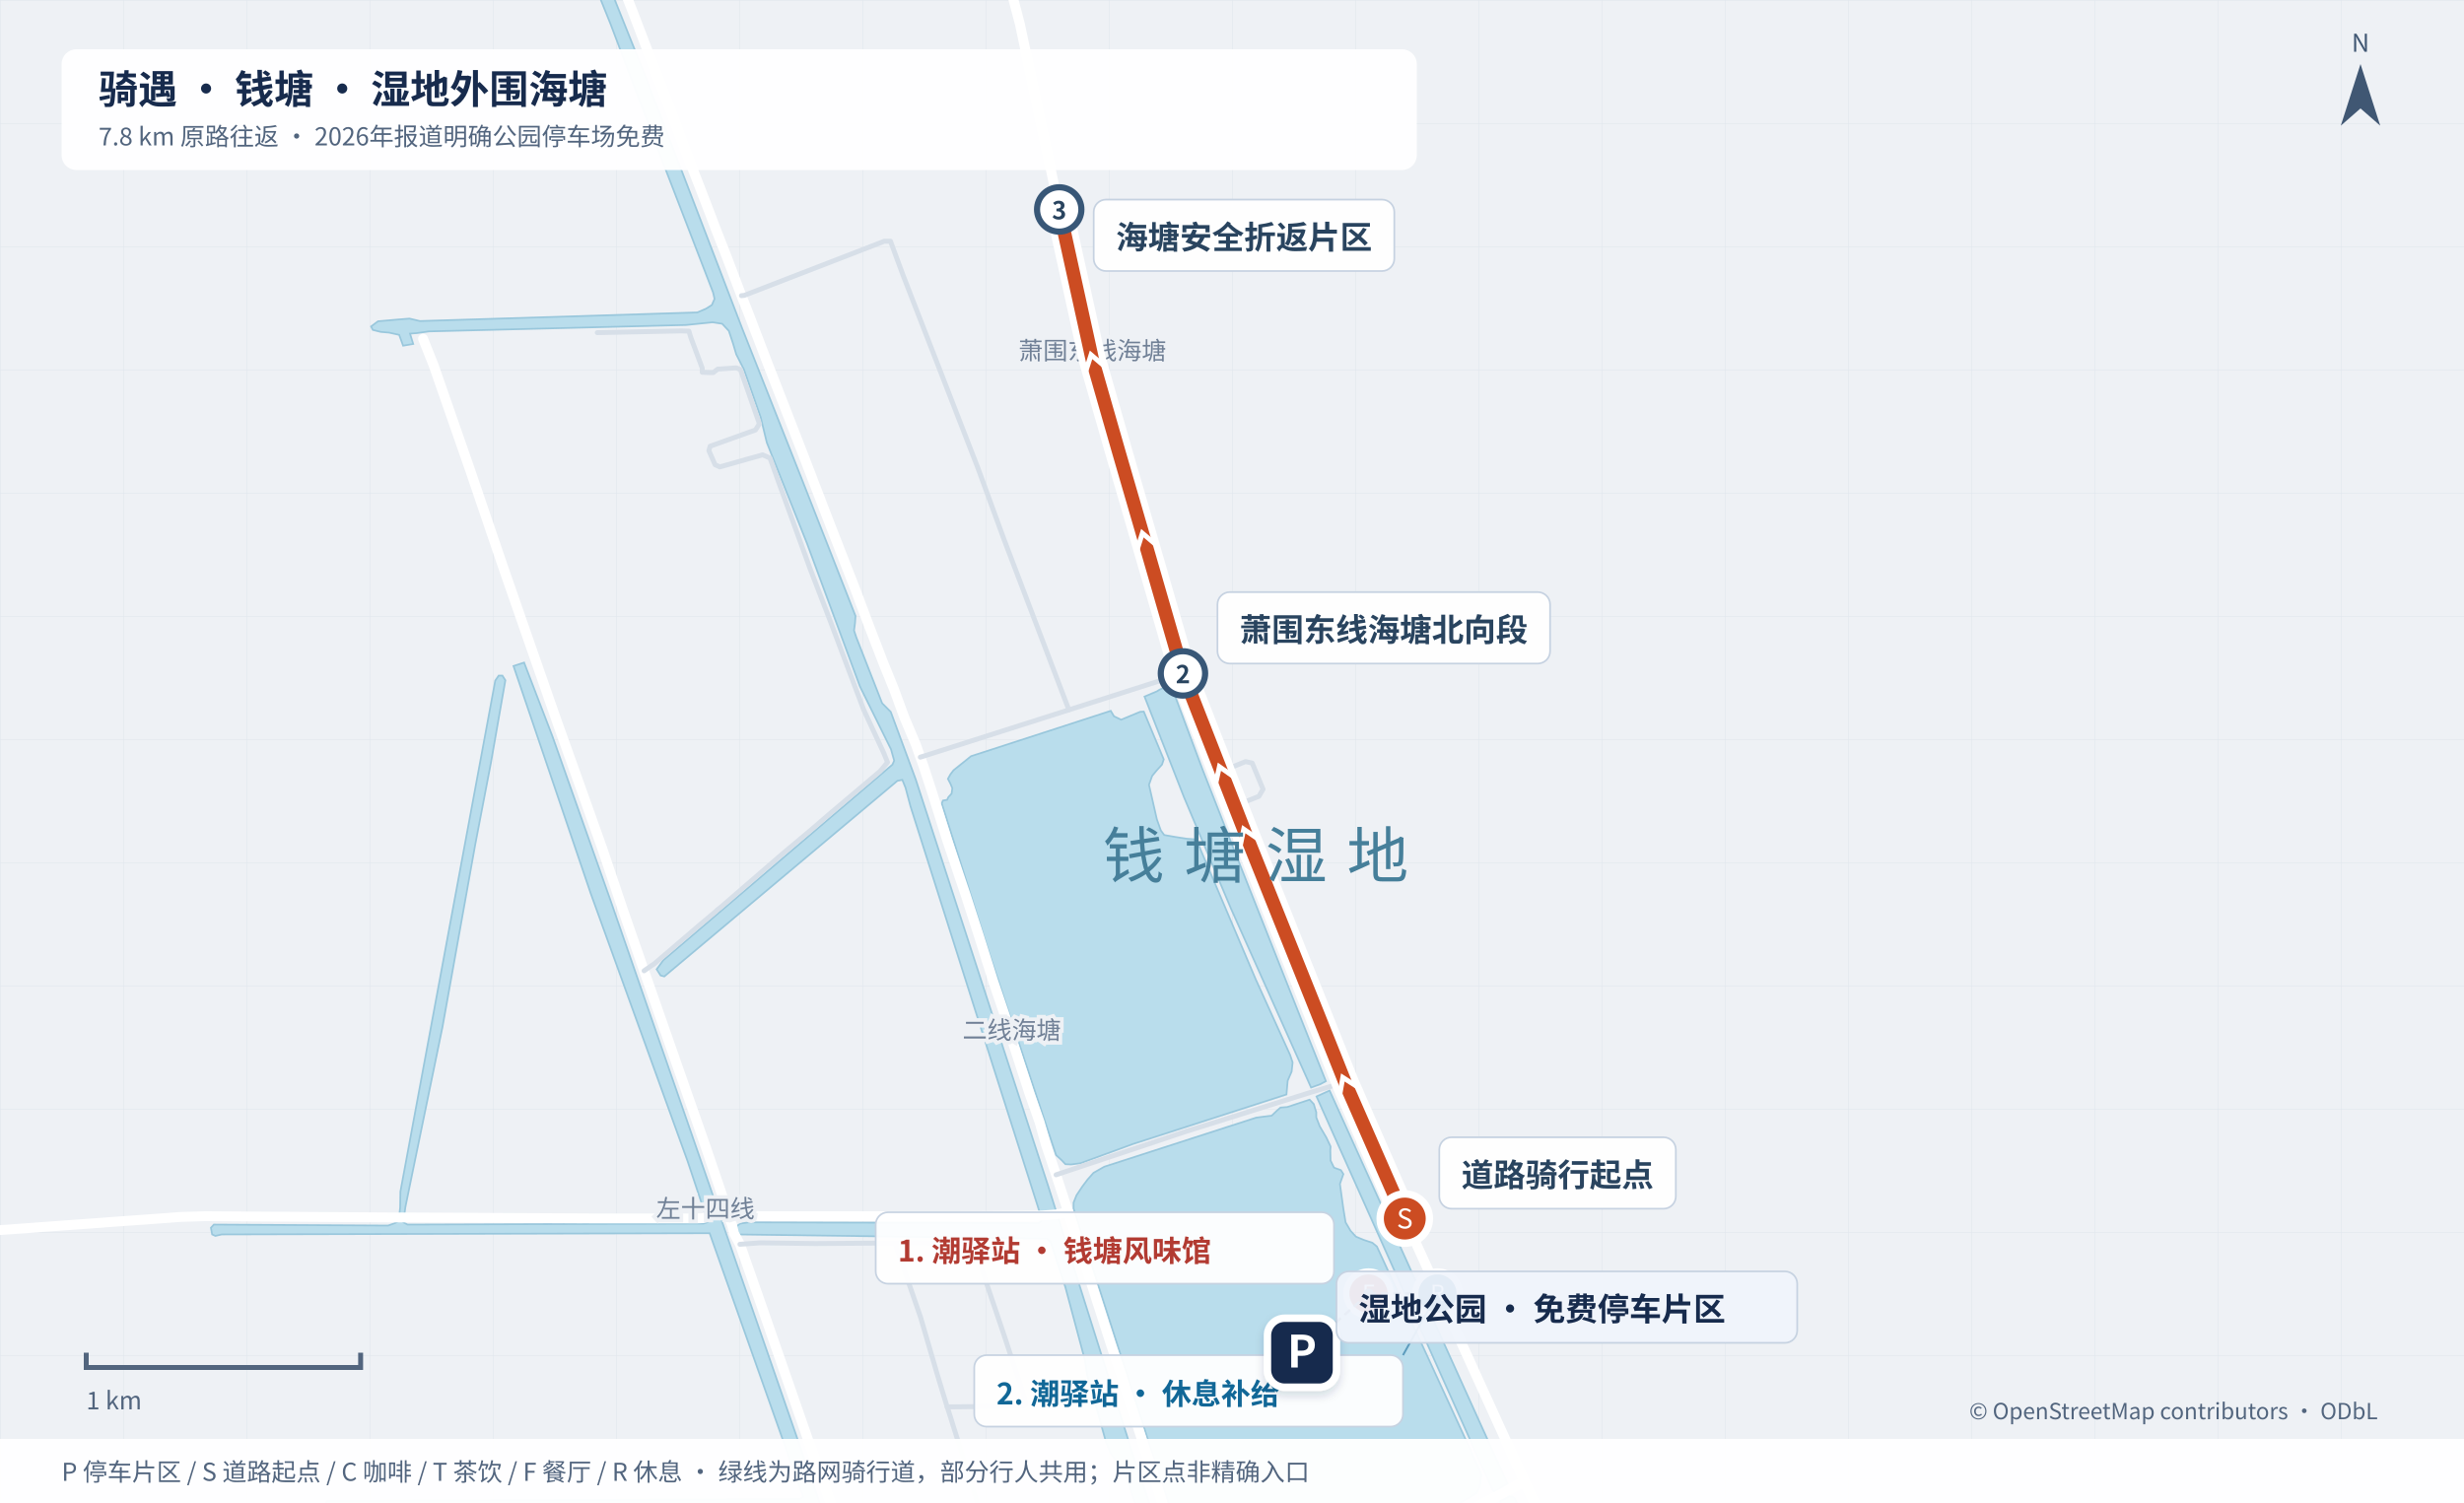
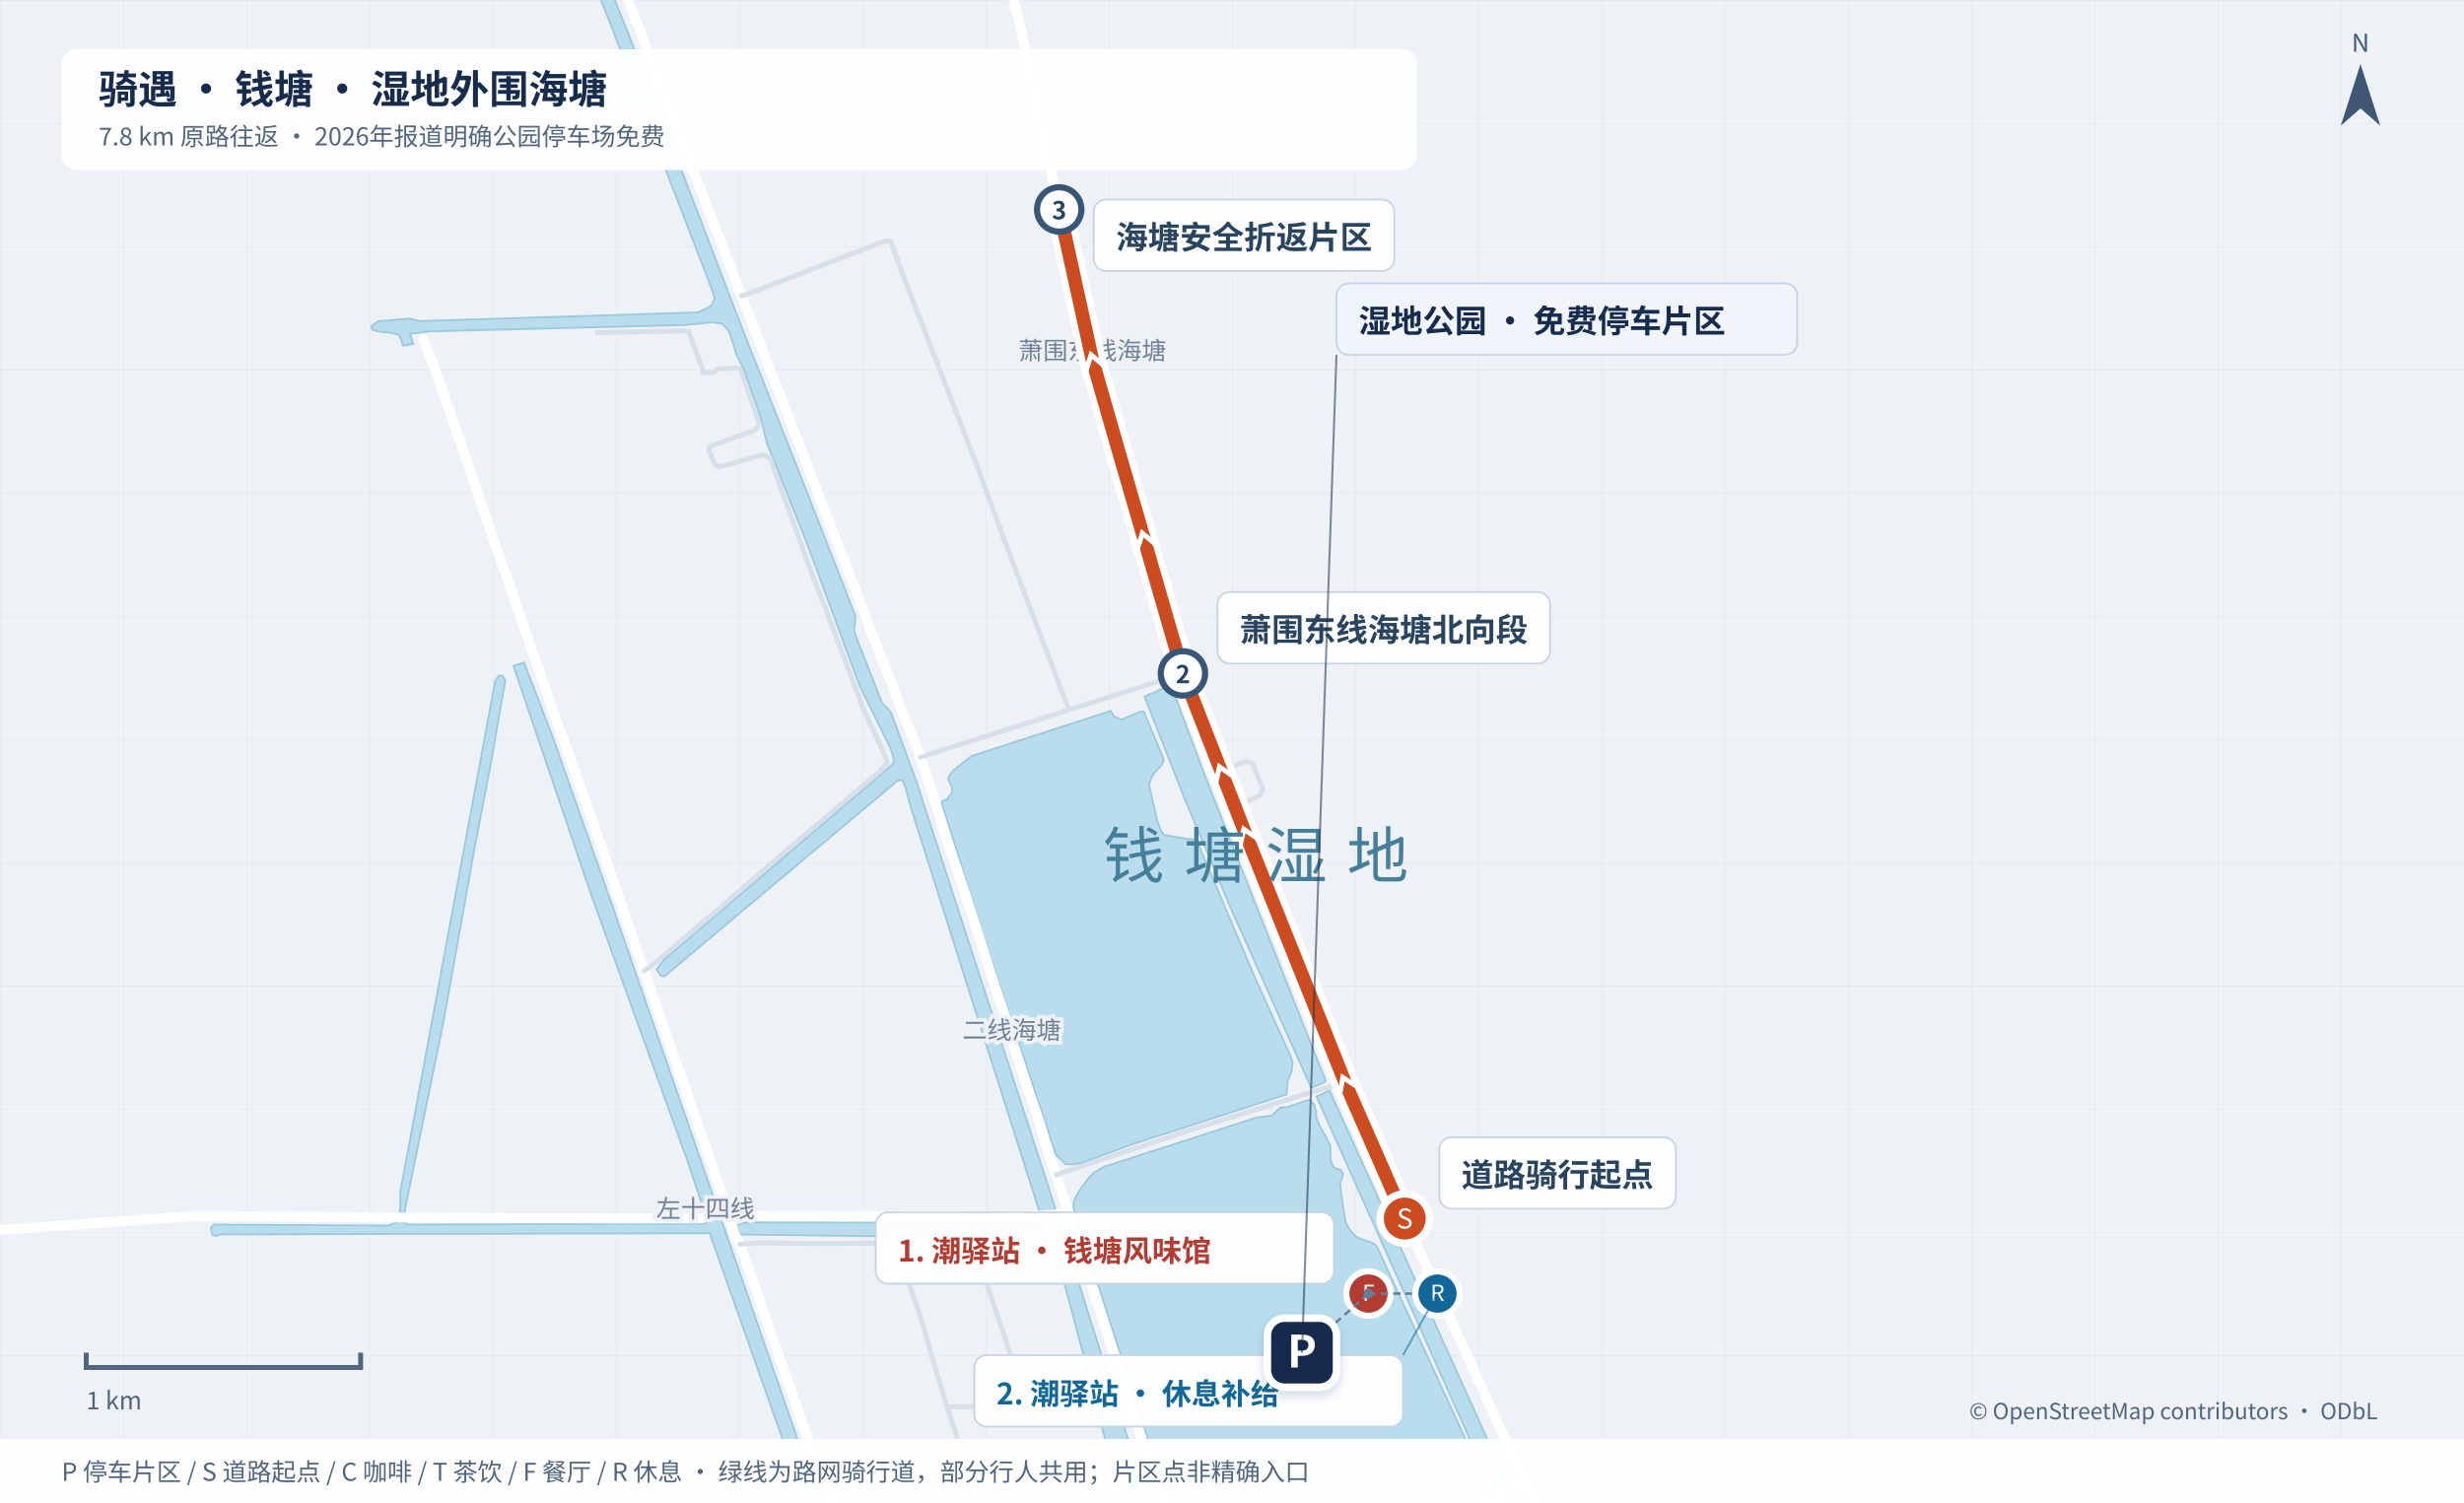
<svg xmlns="http://www.w3.org/2000/svg" viewBox="0 0 1000 610" role="img" aria-label="钱塘 · 湿地外围海塘路线地图" style="font-family:'Noto Sans CJK SC','PingFang SC','Microsoft YaHei',sans-serif">
  <defs>
    <pattern id="grid" width="50" height="50" patternUnits="userSpaceOnUse">
      <path d="M 50 0 L 0 0 0 50" fill="none" stroke="#a9b7c8" stroke-width=".5" opacity=".19" />
    </pattern>
    <filter id="shadow" x="-50%" y="-50%" width="200%" height="200%">
      <feDropShadow dx="0" dy="2" stdDeviation="2" flood-color="#172b4d" flood-opacity=".16" />
    </filter>
  </defs>
  <rect width="1000" height="610" fill="#eef1f5" />
  <rect width="1000" height="610" fill="url(#grid)" />
  <polygon points="669.8,659.4 668.0,661.9 666.5,663.5 659.7,668.0 650.4,674.4 649.3,676.2 648.0,677.7 651.2,682.1 671.1,668.0 672.7,667.1 675.2,667.4 672.7,664.0 669.8,659.4" fill="#b9ddec" stroke="#99c7dc" stroke-width=".7" />
  <polygon points="646.2,679.1 648.5,682.2 646.4,684.0 646.1,684.6 646.4,685.5 638.0,691.5 624.1,700.9 619.5,705.1 615.6,709.2 611.3,714.6 608.9,718.9 605.5,725.9 604.4,729.0 598.2,757.0 594.8,769.3 592.3,773.8 589.2,779.7 574.7,801.6 559.2,825.9 551.7,833.6 550.0,833.7 547.3,835.1 542.8,837.8 543.8,840.8 543.5,844.0 542.7,845.8 535.5,856.1 513.1,887.7 484.4,927.9 455.0,969.6 416.5,1024.0 408.3,1037.3 400.5,1047.0 398.8,1047.9 397.7,1048.0 395.0,1044.5 397.8,1040.9 397.5,1039.7 396.9,1037.9 397.9,1036.0 399.6,1033.5 401.9,1031.7 404.1,1030.6 406.7,1029.7 423.7,1005.2 440.5,980.5 452.9,960.9 452.0,958.2 451.3,957.0 448.6,951.9 442.1,940.8 435.6,930.1 425.5,910.8 404.4,872.8 407.4,871.0 420.2,894.6 443.6,937.8 451.1,953.5 452.8,955.7 453.9,957.2 454.9,957.3 456.3,956.5 483.2,919.2 499.6,894.9 507.3,885.5 532.2,851.3 532.8,849.3 533.1,846.6 534.0,845.1 535.7,843.7 536.3,841.2 536.4,838.3 533.5,827.3 531.1,820.6 529.0,817.5 523.2,802.1 510.7,762.6 507.1,750.8 498.1,722.4 493.8,709.3 487.9,691.9 487.4,689.4 492.3,687.9 502.0,716.7 514.8,756.0 522.0,777.3 533.0,811.4 534.7,823.3 537.0,827.8 538.4,830.7 540.1,832.6 541.4,833.0 545.9,832.2 548.0,829.5 549.6,827.3 555.8,819.7 568.4,799.8 585.7,772.6 589.5,763.1 588.9,761.7 586.7,758.5 586.2,756.7 587.1,755.9 588.9,755.6 590.9,755.9 591.5,754.4 598.1,726.4 601.6,717.5 607.5,707.9 610.1,704.4 616.5,698.4 621.1,694.9 632.2,687.4 635.1,685.0 635.8,683.5 635.9,681.7 632.6,673.5 610.5,614.6 609.0,610.7 609.0,609.0 610.8,608.4 612.5,607.3 613.7,607.4 614.9,608.3 625.5,635.8 640.3,676.2 642.2,679.8 643.8,680.5 646.2,679.1" fill="#b9ddec" stroke="#99c7dc" stroke-width=".7" />
  <polygon points="611.8,602.1 606.5,605.4 605.7,604.6 572.1,529.5 534.3,445.0 539.6,442.6 582.9,538.3 611.8,602.1" fill="#b9ddec" stroke="#99c7dc" stroke-width=".7" />
  <polygon points="531.5,446.3 522.4,449.3 519.7,449.5 518.3,450.7 516.1,452.8 512.8,453.2 509.8,453.6 448.2,473.5 443.8,476.0 441.4,478.7 439.3,481.5 436.9,485.1 435.7,488.1 435.7,490.5 468.1,591.2 489.1,655.7 491.7,659.7 495.2,661.4 500.1,661.8 502.9,660.9 506.4,658.9 573.3,621.3 599.3,606.0 600.5,603.5 600.9,600.7 601.2,598.6 600.1,595.7 558.8,505.9 557.0,504.4 553.4,503.2 550.3,501.9 548.1,499.5 546.1,496.1 545.2,490.6 543.8,480.5 545.2,476.5 544.2,474.9 541.4,473.9 540.0,471.0 539.9,467.0 540.0,465.3 538.3,461.7 535.6,457.1 534.2,453.5 534.2,451.4 533.6,449.5 533.2,448.1 531.5,446.3" fill="#b9ddec" stroke="#99c7dc" stroke-width=".7" />
  <polygon points="394.1,306.9 387.0,312.6 385.7,314.3 384.7,316.1 385.7,318.0 386.5,319.9 386.2,322.1 384.9,323.5 384.4,324.6 382.7,324.9 382.2,326.1 401.6,387.3 428.6,468.8 430.9,470.9 432.4,472.5 434.7,472.6 438.5,472.1 459.8,464.3 522.1,444.2 522.6,438.6 524.2,434.9 524.6,431.2 523.6,428.2 509.6,397.4 485.5,340.7 481.7,340.4 477.1,339.7 472.5,338.9 471.1,337.0 469.5,332.5 466.3,318.5 467.6,314.9 469.5,312.6 471.6,310.3 472.3,308.2 464.2,288.8 462.7,288.9 455.0,292.1 452.1,290.7 450.8,288.5 394.1,306.9" fill="#b9ddec" stroke="#99c7dc" stroke-width=".7" />
  <polygon points="464.5,282.7 469.5,280.6 470.6,279.9 472.9,278.9 474.7,278.6 475.7,279.3 488.0,312.2 500.4,343.8 532.3,424.3 538.1,438.8 535.9,440.0 532.1,441.4 499.6,368.8 480.5,323.5 464.5,282.7" fill="#b9ddec" stroke="#99c7dc" stroke-width=".7" />
  <polygon points="487.4,689.4 486.1,688.3 485.6,688.3 482.8,688.3 479.8,688.9 479.4,687.7 478.1,688.2 477.6,686.5 478.6,685.6 478.5,684.6 483.2,682.7 484.9,680.4 485.6,679.2 485.8,677.1 484.1,675.9 482.6,674.9 481.4,672.1 470.4,638.0 467.8,632.5 457.7,600.8 455.3,596.0 450.9,590.2 448.9,585.4 441.2,557.9 440.3,552.0 432.4,522.5 426.4,504.1 424.9,502.7 299.3,501.0 298.4,498.1 300.4,496.6 303.9,496.1 421.6,496.4 422.9,495.2 421.2,489.7 395.4,408.8 369.5,327.2 367.5,319.7 366.2,316.5 364.2,316.9 269.6,396.3 268.1,395.9 266.5,393.4 269.2,389.7 362.2,310.3 362.9,308.7 361.6,304.1 349.0,278.6 327.5,220.5 311.2,179.6 308.7,169.3 301.9,149.9 298.8,143.8 297.5,139.4 295.8,134.3 293.1,131.4 289.2,130.8 278.4,131.9 174.1,134.5 169.1,135.2 166.4,135.4 167.7,139.6 163.6,140.3 162.0,135.9 157.9,135.0 154.5,134.7 151.3,133.9 150.6,132.5 153.4,130.4 161.2,129.7 166.2,129.3 170.4,130.3 283.0,126.8 286.5,125.3 288.9,123.8 290.0,121.3 289.4,118.7 270.3,69.2 247.8,9.8 234.0,-24.5 231.8,-25.6 195.2,-32.0 182.5,-34.0 182.3,-35.5 188.4,-34.9 188.9,-37.8 235.1,-30.7 236.8,-29.8 238.4,-27.8 262.5,32.4 301.1,133.0 325.7,195.2 347.2,250.0 347.0,252.9 346.6,255.9 347.5,258.6 358.0,285.4 361.5,288.9 371.6,316.2 425.6,482.0 459.2,588.5 485.2,665.5 492.3,687.9 487.4,689.4" fill="#b9ddec" stroke="#99c7dc" stroke-width=".7" />
  <polygon points="474.6,685.3 475.2,687.5 476.0,687.3 476.6,688.7 475.7,689.3 476.3,691.0 408.6,710.7 335.9,729.9 332.2,730.9 331.1,732.5 362.0,789.4 407.4,871.0 404.4,872.8 327.6,733.1 325.6,732.0 322.3,731.1 320.5,732.0 301.0,864.0 295.0,897.7 290.9,892.9 316.2,733.4 315.2,731.5 184.0,734.1 181.3,735.0 178.1,735.1 176.8,734.1 177.5,732.7 180.4,730.4 183.2,730.3 314.6,727.3 316.9,726.6 317.4,723.8 332.0,624.5 327.8,613.0 325.4,612.8 133.4,612.8 132.1,610.8 132.6,609.2 324.7,608.4 326.0,607.5 324.7,604.1 288.0,500.5 90.0,501.0 87.4,501.6 86.1,501.0 85.6,498.3 86.8,497.0 157.5,497.4 160.3,496.4 161.8,495.6 162.4,490.0 162.5,483.6 201.0,276.2 202.4,274.2 203.9,274.2 205.1,276.1 199.2,309.8 192.9,342.6 179.6,416.7 164.5,490.0 163.7,496.1 165.4,497.0 285.5,496.6 287.3,496.0 279.1,471.4 239.7,362.5 208.4,270.3 212.7,268.9 224.3,299.1 248.0,366.1 337.6,624.2 332.3,658.8 321.8,727.0 328.8,727.9 373.9,713.4 445.9,693.1 474.6,685.3" fill="#b9ddec" stroke="#99c7dc" stroke-width=".7" />
  <polygon points="545.7,645.6 542.8,647.5 585.2,752.2 586.5,752.6 588.3,751.4 583.5,738.6 547.5,650.6 545.7,645.6" fill="#b9ddec" stroke="#99c7dc" stroke-width=".7" />
  <polygon points="268.2,1543.8 258.0,1560.1 263.2,1563.6 276.2,1542.2 286.7,1525.5 296.4,1508.4 308.6,1487.5 321.7,1466.2 341.3,1433.5 342.1,1433.2 342.7,1433.1 343.2,1433.2 343.6,1433.3 344.2,1433.7 345.3,1432.3 345.1,1432.0 344.8,1431.4 344.8,1430.9 344.8,1430.5 344.9,1430.0 344.7,1429.2 343.9,1428.7 347.3,1422.8 399.1,1336.1 422.2,1297.2 424.8,1292.0 425.0,1291.3 425.2,1290.7 425.4,1289.9 425.9,1281.7 426.3,1281.0 426.8,1280.6 427.0,1280.4 428.2,1279.8 428.2,1279.2 428.3,1278.8 428.6,1278.4 429.1,1278.1 428.8,1276.7 428.3,1276.6 427.7,1276.3 427.4,1276.1 426.9,1275.7 426.7,1275.5 426.5,1275.2 426.3,1274.2 426.2,1255.3 425.7,1187.0 426.1,1062.8 426.2,1045.3 426.3,1043.3 426.6,1041.3 426.9,1039.3 427.3,1037.3 427.9,1034.9 428.6,1032.6 429.4,1030.3 430.1,1028.4 430.9,1026.5 431.8,1024.7 434.0,1020.7 435.4,1018.5 436.8,1016.3 438.3,1014.1 462.5,981.2 462.9,980.9 463.4,980.9 465.0,981.8 466.2,980.9 466.5,980.9 466.8,981.0 467.5,981.6 467.7,981.2 467.2,980.4 467.2,980.1 467.2,980.0 467.3,979.8 468.3,979.0 466.6,977.0 466.5,976.6 466.5,976.2 466.5,975.7 466.6,975.3 541.9,873.9 550.3,865.3 550.7,865.2 551.1,865.3 551.4,865.4 553.2,866.6 557.4,861.8 556.8,861.2 556.7,860.8 556.8,860.4 557.2,859.6 556.2,858.6 556.0,858.2 556.1,857.6 559.3,852.9 561.7,850.5 561.9,850.4 562.3,850.4 564.4,851.7 579.2,831.8 599.5,803.8 616.7,780.4 631.2,760.6 635.6,754.8 637.9,751.9 641.9,747.0 643.3,745.5 645.4,743.2 647.5,741.0 649.8,739.0 652.1,736.9 654.5,735.0 667.4,725.7 674.8,720.7 673.3,718.8 673.2,718.4 673.3,718.0 673.5,717.3 673.7,717.1 678.7,713.4 677.1,710.2 674.9,712.3 673.1,712.9 670.8,713.9 670.5,713.9 670.2,713.8 670.0,713.7 669.8,713.5 668.4,711.5 663.6,714.7 649.6,724.5 646.7,726.9 643.9,729.4 641.1,731.9 636.9,735.9 634.5,738.5 632.1,741.0 629.9,743.7 627.7,746.4 625.6,749.2 623.7,752.1 606.1,776.1 555.1,844.8 556.8,846.2 557.0,846.5 557.0,846.7 556.9,847.2 555.4,851.1 553.4,853.3 551.5,854.9 551.3,854.9 551.1,854.9 550.8,854.8 548.4,853.1 487.8,934.6 465.9,965.0 447.7,990.1 420.3,1028.6 403.6,1053.2 397.6,1060.6 397.8,1061.9 397.8,1062.8 397.7,1063.1 397.4,1063.6 398.3,1064.2 398.8,1063.6 399.2,1063.4 399.7,1063.4 400.1,1063.3 400.6,1063.2 401.0,1062.9 406.1,1056.0 413.1,1045.9 416.0,1042.7 416.8,1042.5 417.3,1042.5 417.8,1042.6 418.6,1042.9 419.0,1043.2 419.3,1043.8 418.9,1058.3 419.4,1091.3 419.3,1138.4 419.0,1193.9 419.8,1229.3 418.9,1259.1 418.5,1259.6 417.2,1259.6 415.9,1259.3 415.2,1261.6 415.9,1262.0 416.1,1262.3 416.3,1262.6 416.8,1263.8 419.1,1265.3 419.4,1265.8 419.1,1284.6 419.0,1286.2 418.8,1287.8 418.5,1289.3 418.2,1290.8 417.7,1292.2 401.5,1319.3 341.8,1418.0 338.9,1423.2 338.7,1423.5 338.5,1423.7 337.8,1423.7 337.2,1423.7 336.9,1423.6 335.6,1423.1 335.3,1423.1 335.1,1423.2 334.8,1423.5 334.3,1424.3 332.8,1426.8 334.0,1427.5 334.2,1427.7 334.7,1428.2 335.0,1428.8 335.1,1429.1 335.1,1429.7 334.6,1431.6 293.5,1499.6 268.2,1543.8" fill="#b9ddec" stroke="#99c7dc" stroke-width=".7" />
  <polyline points="678.8,717.3 696.9,745.6 705.3,758.1 719.5,779.2 758.0,835.5 759.1,837.1 773.9,858.7 799.0,891.5 804.8,899.1 841.8,947.2 862.4,974.1 875.0,992.1 888.3,1009.8 902.0,1028.0 919.9,1051.9 923.9,1056.7 934.9,1069.1 947.3,1082.7 948.5,1083.8 967.0,1103.9 1024.4,1166.4 1059.2,1203.4" fill="none" stroke="#d7dfe8" stroke-width="2" stroke-linecap="round" stroke-linejoin="round" />
  <polyline points="181.5,-44.8 191.4,-43.3 213.6,-39.6 227.8,-37.3 239.0,-35.4 240.5,-35.0 241.4,-34.4 242.0,-33.6 243.7,-28.9 249.6,-13.7 256.8,4.8 263.1,21.3 272.0,44.4 275.9,54.9 277.8,60.1 283.9,75.7 287.9,86.1 290.4,92.7 295.0,104.4 300.9,120.0 303.0,125.2 311.5,147.4 320.0,169.2 326.6,186.2 336.4,211.7 347.2,239.4 352.8,254.3 358.7,269.6 362.7,279.4 367.0,291.1 371.7,302.2 373.5,307.3 374.8,310.9 378.3,321.6 384.4,341.0 391.9,363.2 397.4,380.2 403.1,398.3 408.3,413.6 410.6,421.7 417.7,443.5 421.9,455.4 424.4,464.3 428.6,476.8 430.3,482.0 433.4,491.5 437.6,504.4 441.4,516.2 451.0,546.1 455.1,558.0 458.6,569.5 460.6,575.6 463.1,583.2 464.4,587.4 467.6,596.4 471.8,610.2 476.4,623.8 478.4,629.5 481.1,638.6 485.5,652.1 490.1,666.4 492.0,672.1 492.9,675.3 494.7,680.2 497.1,687.8 502.1,703.9 508.0,721.9 512.6,736.0 513.5,738.4 518.3,753.2 524.7,772.8 527.2,780.4 530.7,791.2 534.4,802.8 537.5,811.8 542.0,826.5 542.3,827.9 543.6,832.1" fill="none" stroke="#ffffff" stroke-width="4" stroke-linecap="round" stroke-linejoin="round" />
  <polyline points="502.1,703.9 483.8,709.7 480.5,710.7 454.2,718.4 444.2,721.2 441.4,722.2 440.2,722.8 439.6,723.1 438.1,724.6 437.0,726.3 436.4,728.8 436.6,731.0 438.4,736.6 440.8,743.8 444.1,752.8 453.8,782.0 461.1,803.3 464.7,813.6 469.9,828.8 476.1,846.4" fill="none" stroke="#ffffff" stroke-width="4" stroke-linecap="round" stroke-linejoin="round" />
  <polyline points="-71.9,504.2 -67.7,503.8 -51.1,502.9 -6.4,499.7 73.4,493.9 83.1,493.6 83.9,493.6 158.2,494.1 165.1,494.1 240.4,494.5 283.1,494.5 285.2,494.4 286.3,494.1 290.9,492.6 293.1,492.0 295.0,491.9 308.2,493.6 319.6,493.6 387.7,493.6 419.6,493.4 423.1,493.3 428.5,492.9 431.9,492.3 433.4,491.5" fill="none" stroke="#ffffff" stroke-width="4" stroke-linecap="round" stroke-linejoin="round" />
  <polyline points="195.6,-407.8 199.9,-403.9 203.9,-399.6 205.4,-397.9 206.9,-396.6 210.2,-394.1 211.2,-393.0 235.8,-367.4 245.5,-355.7 256.0,-322.0 269.1,-299.9 293.0,-261.9 327.9,-208.9 352.9,-167.9 363.4,-138.4 373.0,-111.6 380.5,-90.5 381.9,-86.5 394.3,-52.2 405.7,-21.4 413.9,9.7 429.9,85.0 443.3,145.9 454.2,183.9 464.2,218.4 480.1,273.3 495.6,313.1 500.7,326.1 505.6,338.4 537.2,417.5 545.8,439.2 546.3,440.4 570.1,494.5 618.7,601.2 627.2,619.6 633.2,631.2 641.8,652.0 642.2,653.1 649.4,669.1 649.5,670.1 649.1,671.0 648.7,671.6 647.3,673.7 647.3,676.2 648.7,678.3" fill="none" stroke="#ffffff" stroke-width="4" stroke-linecap="round" stroke-linejoin="round" />
  <polyline points="171.7,137.5 176.0,148.3 190.9,191.1 204.0,229.6 215.3,262.1 225.7,291.9 235.1,318.2 244.4,344.3 253.1,370.1 261.4,394.0 273.6,428.9 286.6,466.0 294.2,488.4 295.0,491.9 297.1,497.2 297.9,500.6 300.3,505.0 308.8,529.2 327.8,583.9 341.3,621.7 341.6,624.8 340.9,629.1 341.3,632.7 341.9,633.6 344.0,635.2 344.2,635.7 360.1,664.2 381.1,701.9 384.1,705.8 386.9,705.9 396.1,702.9 430.1,693.4 433.2,692.5 472.8,681.0 475.4,681.2 492.9,675.3" fill="none" stroke="#ffffff" stroke-width="4" stroke-linecap="round" stroke-linejoin="round" />
  <polyline points="430.1,693.4 430.6,695.0" fill="none" stroke="#d7dfe8" stroke-width="2" stroke-linecap="round" stroke-linejoin="round" />
  <polyline points="430.1,693.4 429.3,691.0 421.6,668.7 420.6,668.1 416.3,669.0 415.2,668.1 402.0,627.0 394.4,602.7 385.1,573.1 384.4,571.0 380.5,558.2 373.6,534.6 363.3,504.7 358.8,504.5 330.9,504.7 308.5,504.4 300.3,505.0" fill="none" stroke="#d7dfe8" stroke-width="2" stroke-linecap="round" stroke-linejoin="round" />
  <polyline points="384.4,571.0 410.6,570.7 415.3,570.7 416.3,570.2 415.5,566.3 407.5,541.9 398.5,515.3 395.6,505.3 393.7,504.7 365.9,504.3 363.3,504.7" fill="none" stroke="#d7dfe8" stroke-width="2" stroke-linecap="round" stroke-linejoin="round" />
  <polyline points="433.2,692.5 425.4,667.5 424.0,667.2 420.6,668.1" fill="none" stroke="#d7dfe8" stroke-width="2" stroke-linecap="round" stroke-linejoin="round" />
  <polyline points="475.4,681.2 476.2,684.1 483.8,709.7" fill="none" stroke="#d7dfe8" stroke-width="2" stroke-linecap="round" stroke-linejoin="round" />
  <polyline points="522.0,656.1 523.5,659.9 538.3,696.5 547.5,724.6 547.6,726.3 544.6,728.3 513.5,738.4" fill="none" stroke="#d7dfe8" stroke-width="2" stroke-linecap="round" stroke-linejoin="round" />
  <polyline points="678.8,717.3 677.1,715.0 676.6,714.2 663.1,695.0 660.5,691.6 658.8,692.4 652.0,683.1 650.5,680.9" fill="none" stroke="#ffffff" stroke-width="4" stroke-linecap="round" stroke-linejoin="round" />
  <polyline points="650.5,680.9 648.7,678.3" fill="none" stroke="#ffffff" stroke-width="4" stroke-linecap="round" stroke-linejoin="round" />
  <polyline points="658.8,692.4 643.8,715.2 621.8,746.0 600.9,774.0 579.0,805.2 567.8,821.4 552.9,841.5 551.0,844.7 548.9,846.8 546.5,849.3 531.3,869.6 515.4,891.4 490.4,925.9 469.5,955.2 450.4,982.5 433.8,1005.4 401.0,1049.3 398.1,1052.7 394.2,1058.7 391.1,1060.9 387.4,1065.5 352.5,1114.4 318.4,1161.3 306.6,1177.7 302.0,1182.8 291.2,1192.3 272.7,1205.3 244.9,1223.9 200.2,1254.2 172.0,1272.2 128.4,1301.6 95.7,1323.7 68.4,1340.9 46.3,1356.4 33.7,1367.1 31.4,1370.5 22.7,1383.4 12.8,1401.4 5.4,1414.8 1.7,1421.6 -9.4,1442.1 -22.5,1464.7 -43.8,1504.1 -57.2,1527.7 -57.7,1528.7 -90.6,1587.7 -115.4,1632.8 -130.4,1659.7 -155.7,1706.1 -170.4,1731.9 -186.8,1764.0 -194.3,1779.7 -196.0,1781.8 -221.4,1833.6 -224.4,1840.3 -229.9,1852.2 -247.2,1888.1 -263.4,1923.1 -281.0,1958.7 -284.8,1967.1 -292.1,1986.5 -297.3,2002.1 -297.6,2002.8" fill="none" stroke="#ffffff" stroke-width="4" stroke-linecap="round" stroke-linejoin="round" />
  <polyline points="676.6,714.2 674.4,716.4 673.9,718.3 675.3,720.2 674.0,721.6 662.2,730.2 648.3,741.3 636.1,755.0 622.7,773.9 601.6,802.0 589.2,820.1 582.5,829.6 567.0,849.6 564.4,853.2 563.9,854.4 563.3,856.0 563.2,859.1 565.2,861.4 567.7,864.5 571.6,867.9 576.9,873.8 582.4,879.1 585.5,882.3 592.5,889.6 602.2,900.5 615.5,914.7 632.4,932.1 651.9,952.7 652.9,953.7" fill="none" stroke="#d7dfe8" stroke-width="2" stroke-linecap="round" stroke-linejoin="round" />
  <polyline points="261.4,394.0 264.7,391.7 265.6,391.1 284.3,375.1 286.1,373.6 290.6,369.8 291.2,369.2 292.5,368.2 317.6,346.5 329.3,336.7 336.6,330.4 357.2,313.0 360.2,309.4 358.7,305.7 350.5,288.0 336.6,251.1 328.8,230.9 315.4,194.0 312.5,185.9 309.5,184.6 292.1,189.5 290.2,188.6 287.7,182.9 288.2,181.1 306.6,174.5 308.2,172.0 300.5,150.0 298.8,149.3 291.3,149.8 289.5,151.2 287.5,151.2 285.0,151.1 285.0,149.4 280.3,136.8 279.6,134.4 276.5,134.3 242.4,135.0" fill="none" stroke="#d7dfe8" stroke-width="2" stroke-linecap="round" stroke-linejoin="round" />
  <polyline points="373.5,307.3 374.8,306.9 433.8,288.1 480.1,273.3" fill="none" stroke="#d7dfe8" stroke-width="2" stroke-linecap="round" stroke-linejoin="round" />
  <polyline points="545.8,439.2 532.7,443.1 481.6,459.1 428.6,476.8" fill="none" stroke="#d7dfe8" stroke-width="2" stroke-linecap="round" stroke-linejoin="round" />
  <polyline points="433.8,288.1 407.5,219.0 396.9,190.0 366.5,111.7 361.4,97.9 358.9,97.9 302.0,119.9 300.9,120.0" fill="none" stroke="#d7dfe8" stroke-width="2" stroke-linecap="round" stroke-linejoin="round" />
  <polyline points="648.7,671.6 664.3,660.7 664.6,660.1 664.4,659.3 663.9,658.6 663.2,657.7 662.4,657.1 661.5,656.7 660.1,656.4 642.6,652.4 641.8,652.0" fill="none" stroke="#d7dfe8" stroke-width="2" stroke-linecap="round" stroke-linejoin="round" />
  <polyline points="430.6,695.0 434.4,705.8" fill="none" stroke="#d7dfe8" stroke-width="2" stroke-linecap="round" stroke-linejoin="round" />
  <polyline points="434.4,705.8 440.2,722.8" fill="none" stroke="#d7dfe8" stroke-width="2" stroke-linecap="round" stroke-linejoin="round" />
  <polyline points="495.6,313.1 505.5,309.1 508.2,309.7 512.6,320.3 510.9,323.2 502.6,326.5 500.7,326.1" fill="none" stroke="#d7dfe8" stroke-width="2" stroke-linecap="round" stroke-linejoin="round" />
  <polyline points="492.0,672.1 507.7,664.3 522.0,656.1 537.3,647.4 576.5,624.6 588.2,617.7 618.7,601.2" fill="none" stroke="#ffffff" stroke-width="4" stroke-linecap="round" stroke-linejoin="round" />
  <polyline points="464.9,627.4 441.0,626.8 402.2,627.0 402.0,627.0 384.5,627.3 356.7,626.5 356.0,626.8 354.2,629.6 352.1,632.0 348.9,634.1 345.4,635.7 344.2,635.7" fill="none" stroke="#d7dfe8" stroke-width="2" stroke-linecap="round" stroke-linejoin="round" />
  <text x="410.625" y="421.691" fill="#708096" font-size="10" text-anchor="middle" style="paint-order:stroke" stroke="#eef1f5" stroke-width="3">二线海塘</text>
  <text x="286.291" y="494.132" fill="#708096" font-size="10" text-anchor="middle" style="paint-order:stroke" stroke="#eef1f5" stroke-width="3">左十四线</text>
  <text x="443.339" y="145.921" fill="#708096" font-size="10" text-anchor="middle" style="paint-order:stroke" stroke="#eef1f5" stroke-width="3">萧围东线海塘</text>
  <polyline points="570.1,494.6 546.3,440.3 545.8,439.1 537.2,417.5 505.5,338.4 500.7,326.1 495.6,313.0 480.1,273.3 464.2,218.3 454.2,183.9 443.3,145.9 429.9,85.0" fill="none" stroke="#ffffff" stroke-width="11" stroke-linecap="round" stroke-linejoin="round" />
  <polyline points="570.1,494.6 546.3,440.3 545.8,439.1 537.2,417.5 505.5,338.4 500.7,326.1 495.6,313.0 480.1,273.3 464.2,218.3 454.2,183.9 443.3,145.9 429.9,85.0" fill="none" stroke="#cc4c22" stroke-width="5.5" stroke-linecap="round" stroke-linejoin="round" />
  <path d="M-4 -4L2 0L-4 4" transform="translate(545.7796 439.128) rotate(-113.6886)" fill="none" stroke="#ffffff" stroke-width="2" />
  <path d="M-4 -4L2 0L-4 4" transform="translate(505.5116 338.3758) rotate(-111.8198)" fill="none" stroke="#ffffff" stroke-width="2" />
  <path d="M-4 -4L2 0L-4 4" transform="translate(495.6152 313.0376) rotate(-111.3368)" fill="none" stroke="#ffffff" stroke-width="2" />
  <path d="M-4 -4L2 0L-4 4" transform="translate(464.1821 218.3159) rotate(-106.1412)" fill="none" stroke="#ffffff" stroke-width="2" />
  <path d="M-4 -4L2 0L-4 4" transform="translate(443.35 145.9283) rotate(-105.9773)" fill="none" stroke="#ffffff" stroke-width="2" />
  <text x="509.622" y="356.309" fill="#467f9a" font-size="25" font-weight="400" letter-spacing="8" text-anchor="middle">钱塘湿地</text>
  <g data-poi="stop-1" tabindex="0" role="button" aria-label="萧围东线海塘北向段">
    <circle cx="480.096" cy="273.304" r="9" fill="#ffffff" stroke="#385777" stroke-width="2.5" />
    <text x="480.096" y="277.304" text-anchor="middle" fill="#29445f" font-size="10" font-weight="600">2</text>
    <rect x="494.096" y="240.304" width="135" height="29" rx="5" fill="#ffffff" fill-opacity=".94" stroke="#c6d2e1" stroke-width=".7" />
    <text x="503.096" y="260.304" fill="#29445f" font-size="13" font-weight="600">萧围东线海塘北向段</text>
  </g>
  <g data-poi="stop-2" tabindex="0" role="button" aria-label="海塘安全折返片区">
    <circle cx="429.876" cy="85" r="9" fill="#ffffff" stroke="#385777" stroke-width="2.5" />
    <text x="429.876" y="89" text-anchor="middle" fill="#29445f" font-size="10" font-weight="600">3</text>
    <rect x="443.876" y="81" width="122" height="29" rx="5" fill="#ffffff" fill-opacity=".94" stroke="#c6d2e1" stroke-width=".7" />
    <text x="452.876" y="101" fill="#29445f" font-size="13" font-weight="600">海塘安全折返片区</text>
  </g>
  <g data-poi="supply-0" tabindex="0" role="button" aria-label="潮驿站钱塘风味馆">
    <circle cx="555.393" cy="525" r="9" fill="#b23b32" stroke="#ffffff" stroke-width="2.5" />
    <text x="555.393" y="528" font-size="9" text-anchor="middle" fill="white" pointer-events="none">F</text>
    <rect x="355.393" y="492" width="186" height="29" rx="5" fill="#ffffff" fill-opacity=".94" stroke="#c6d2e1" stroke-width=".7" />
    <text x="364.393" y="512" fill="#b23b32" font-size="12" font-weight="600">1. 潮驿站 · 钱塘风味馆</text>
  </g>
  <path d="M555.393 525L583.393 525" stroke="#667d97" stroke-width="1" stroke-dasharray="3 2" />
  <circle cx="555.393" cy="525" r="2" fill="#667d97" />
  <g data-poi="supply-1" tabindex="0" role="button" aria-label="潮驿站服务区">
    <circle cx="583.393" cy="525" r="9" fill="#116797" stroke="#ffffff" stroke-width="2.5" />
    <text x="583.393" y="528" font-size="9" text-anchor="middle" fill="white" pointer-events="none">R</text>
    <path d="M583.393 525L569.393 550" fill="none" stroke="#116797" stroke-opacity=".55" stroke-width=".8" />
    <rect x="395.393" y="550" width="174" height="29" rx="5" fill="#ffffff" fill-opacity=".94" stroke="#c6d2e1" stroke-width=".7" />
    <text x="404.393" y="570" fill="#116797" font-size="12" font-weight="600">2. 潮驿站 · 休息补给</text>
  </g>
  <path d="M555.393 525L528.393 549" stroke="#667d97" stroke-width="1" stroke-dasharray="3 2" />
  <g data-poi="parking" tabindex="0" role="button" aria-label="钱塘大湾区湿地公园免费停车区停车与骑行起点">
    <rect x="514.393" y="535" width="28" height="28" rx="7" fill="#172b4d" stroke="#ffffff" stroke-width="3" filter="url(#shadow)" />
    <text x="528.393" y="555" font-size="18" font-weight="600" fill="#ffffff" text-anchor="middle" pointer-events="none">P</text>
-     <rect x="542.393" y="516" width="187" height="29" rx="5" fill="#f0f4fc" fill-opacity=".94" stroke="#c6d2e1" stroke-width=".7" />
-     <text x="551.393" y="536" fill="#172b4d" font-size="13" font-weight="600">湿地公园 · 免费停车片区</text>
+     <path d="M528.393 549L542.393 144" fill="none" stroke="#172b4d" stroke-opacity=".55" stroke-width=".8" />
+     <rect x="542.393" y="115" width="187" height="29" rx="5" fill="#f0f4fc" fill-opacity=".94" stroke="#c6d2e1" stroke-width=".7" />
+     <text x="551.393" y="135" fill="#172b4d" font-size="13" font-weight="600">湿地公园 · 免费停车片区</text>
  </g>
  <g transform="translate(950 26)">
    <path d="M0 25L8 0L16 25L8 18Z" fill="#405773" />
    <text x="8" y="-5" fill="#405773" text-anchor="middle" font-size="10">N</text>
  </g>
  <g data-poi="start" tabindex="0" role="button" aria-label="道路骑行起点">
    <circle cx="570.124" cy="494.561" r="10" fill="#cc4c22" stroke="#ffffff" stroke-width="3" />
    <text x="570.124" y="498.561" text-anchor="middle" fill="white" font-size="11">S</text>
    <rect x="584.124" y="461.561" width="96" height="29" rx="5" fill="#ffffff" fill-opacity=".94" stroke="#c6d2e1" stroke-width=".7" />
    <text x="593.124" y="481.561" fill="#29445f" font-size="13" font-weight="600">道路骑行起点</text>
  </g>
  <g transform="translate(35 555)">
    <path d="M0 -6V0H111.358V-6" fill="none" stroke="#52657e" stroke-width="2" />
    <text y="17" font-size="10" fill="#52657e">1 km</text>
  </g>
  <text x="965" y="576" text-anchor="end" font-size="9" fill="#52657e">© OpenStreetMap contributors · ODbL</text>
  <rect x="25" y="20" width="550" height="49" rx="6" fill="#ffffff" fill-opacity=".96" />
  <text x="40" y="42" fill="#172b4d" font-size="16" font-weight="600">骑遇 · 钱塘 · 湿地外围海塘</text>
  <text x="40" y="59" fill="#52657e" font-size="10">7.8 km 原路往返 · 2026年报道明确公园停车场免费</text>
  <rect x="0" y="584" width="1000" height="26" fill="#ffffff" fill-opacity=".96" />
  <text x="25" y="601" fill="#52657e" font-size="10">P 停车片区 / S 道路起点 / C 咖啡 / T 茶饮 / F 餐厅 / R 休息 · 绿线为路网骑行道，部分行人共用；片区点非精确入口</text>
</svg>
